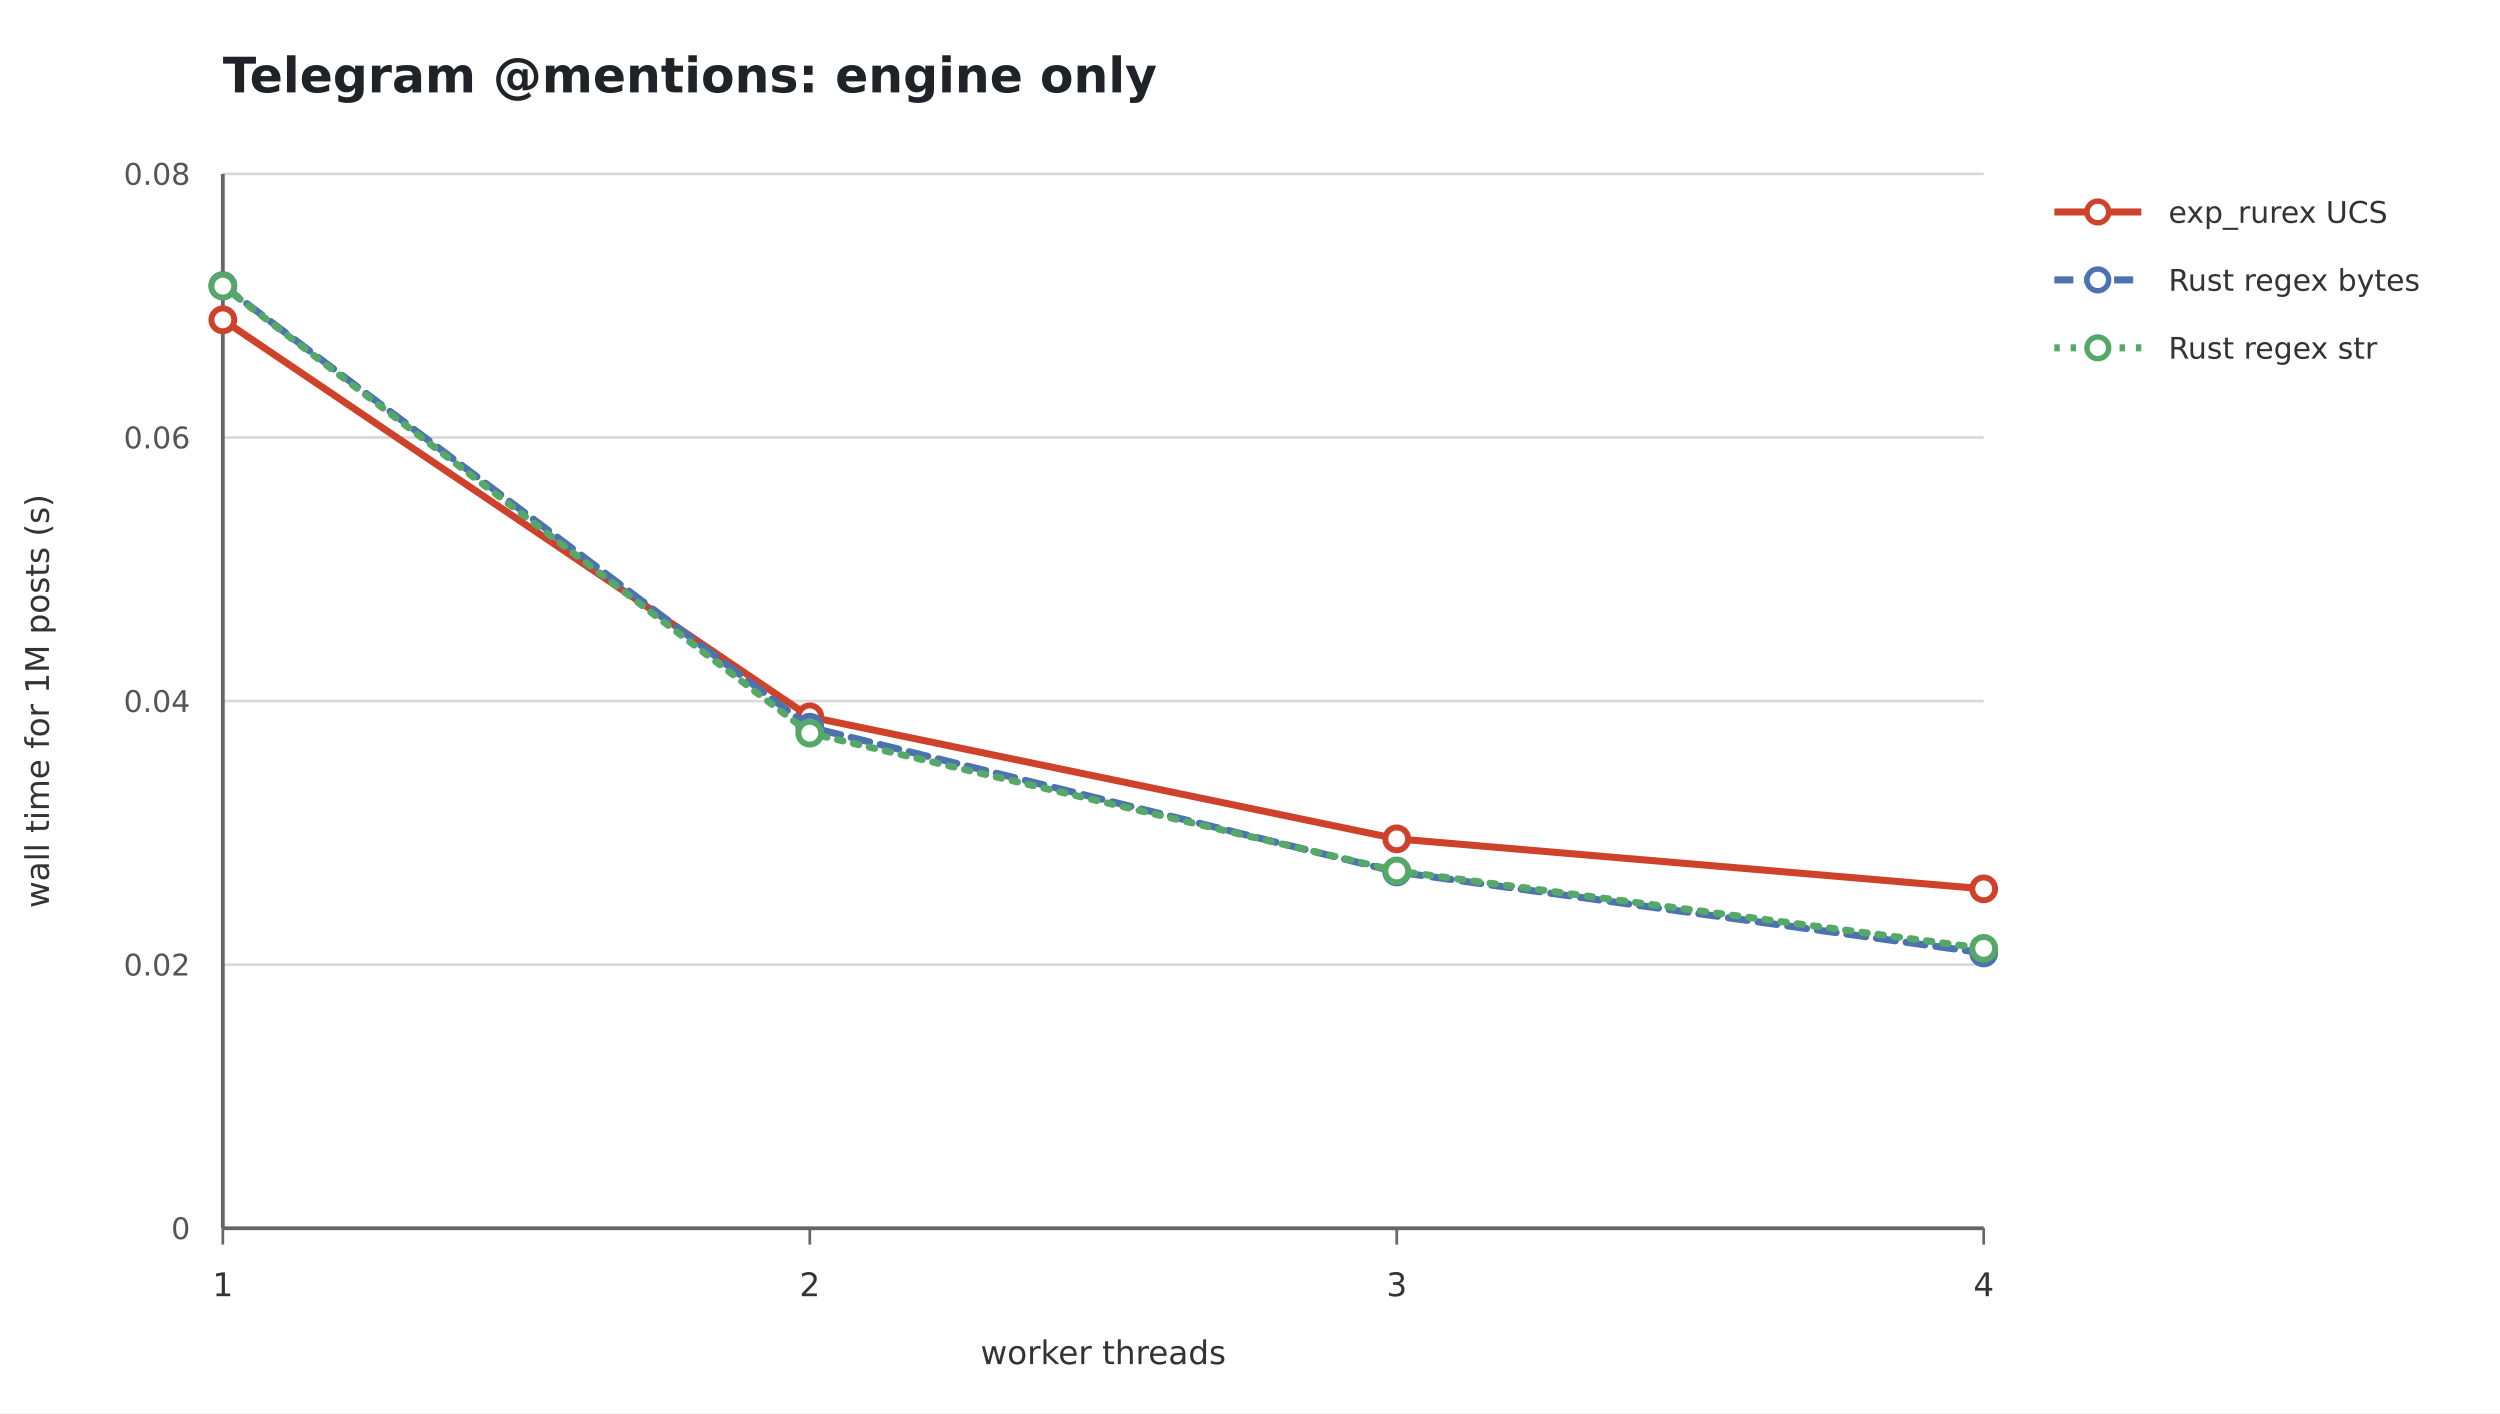
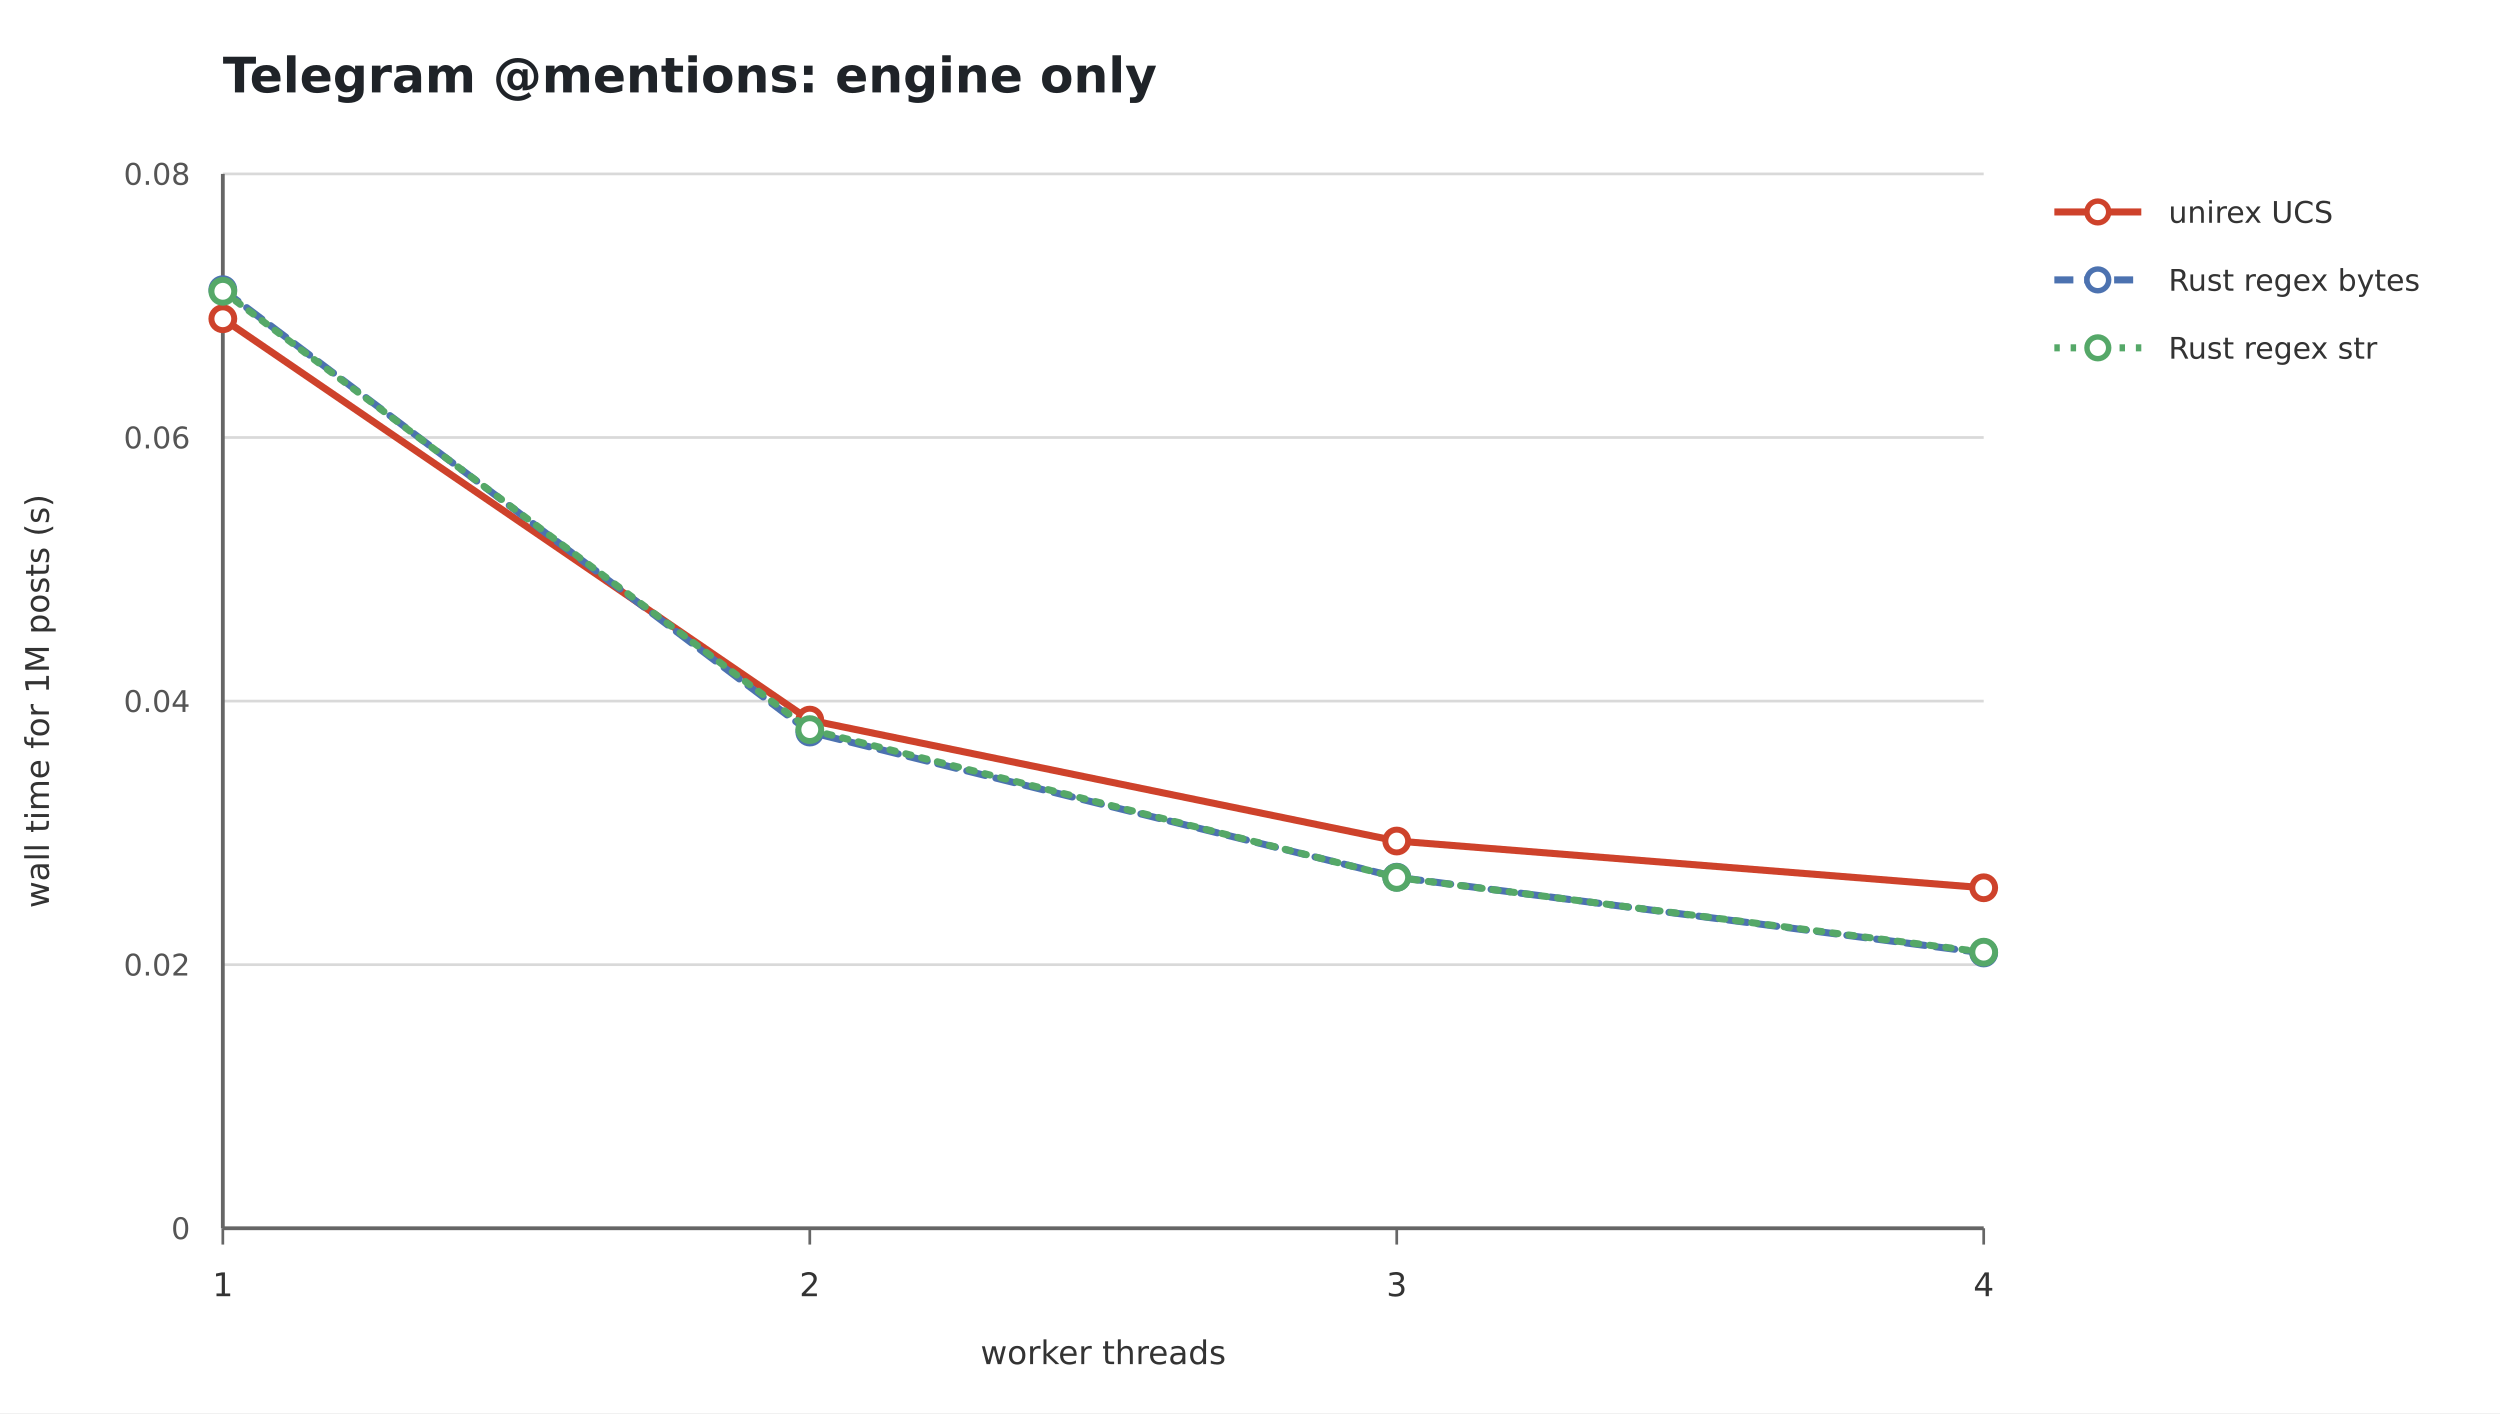
<svg xmlns="http://www.w3.org/2000/svg" width="920" height="520" viewBox="0 0 920 520" role="img" aria-label="Telegram @mentions: engine only">
  <rect width="100%" height="100%" fill="white" />
  <text x="82" y="34" font-family="DejaVu Sans, sans-serif" font-size="18" font-weight="700" fill="#1f2328">Telegram @mentions: engine only</text>
  <line x1="82" y1="452.0" x2="730" y2="452.0" stroke="#d9d9d9" stroke-width="1" />
  <text x="70" y="456.0" text-anchor="end" font-family="DejaVu Sans, sans-serif" font-size="11" fill="#555555">0</text>
  <line x1="82" y1="355.0" x2="730" y2="355.0" stroke="#d9d9d9" stroke-width="1" />
  <text x="70" y="359.0" text-anchor="end" font-family="DejaVu Sans, sans-serif" font-size="11" fill="#555555">0.02</text>
  <line x1="82" y1="258.0" x2="730" y2="258.0" stroke="#d9d9d9" stroke-width="1" />
  <text x="70" y="262.0" text-anchor="end" font-family="DejaVu Sans, sans-serif" font-size="11" fill="#555555">0.04</text>
  <line x1="82" y1="161.0" x2="730" y2="161.0" stroke="#d9d9d9" stroke-width="1" />
  <text x="70" y="165.0" text-anchor="end" font-family="DejaVu Sans, sans-serif" font-size="11" fill="#555555">0.06</text>
  <line x1="82" y1="64.0" x2="730" y2="64.0" stroke="#d9d9d9" stroke-width="1" />
  <text x="70" y="68.0" text-anchor="end" font-family="DejaVu Sans, sans-serif" font-size="11" fill="#555555">0.08</text>
  <line x1="82" y1="452" x2="730" y2="452" stroke="#666666" stroke-width="1.4" />
  <line x1="82" y1="64" x2="82" y2="452" stroke="#666666" stroke-width="1.4" />
  <line x1="82.0" y1="452" x2="82.0" y2="458" stroke="#666666" stroke-width="1" />
  <text x="82.0" y="477" text-anchor="middle" font-family="DejaVu Sans, sans-serif" font-size="12" fill="#333333">1</text>
  <line x1="298.0" y1="452" x2="298.0" y2="458" stroke="#666666" stroke-width="1" />
  <text x="298.0" y="477" text-anchor="middle" font-family="DejaVu Sans, sans-serif" font-size="12" fill="#333333">2</text>
  <line x1="514.0" y1="452" x2="514.0" y2="458" stroke="#666666" stroke-width="1" />
  <text x="514.0" y="477" text-anchor="middle" font-family="DejaVu Sans, sans-serif" font-size="12" fill="#333333">3</text>
  <line x1="730.0" y1="452" x2="730.0" y2="458" stroke="#666666" stroke-width="1" />
  <text x="730.0" y="477" text-anchor="middle" font-family="DejaVu Sans, sans-serif" font-size="12" fill="#333333">4</text>
-   <polyline points="82.0,117.7 298.0,263.8 514.0,308.7 730.0,327.1" fill="none" stroke="#CE422B" stroke-width="2.6" stroke-linejoin="round" stroke-linecap="round" />
-   <circle cx="82.0" cy="117.7" r="4.2" fill="white" stroke="#CE422B" stroke-width="2.2" />
-   <circle cx="298.0" cy="263.8" r="4.2" fill="white" stroke="#CE422B" stroke-width="2.2" />
-   <circle cx="514.0" cy="308.7" r="4.2" fill="white" stroke="#CE422B" stroke-width="2.2" />
-   <circle cx="730.0" cy="327.1" r="4.2" fill="white" stroke="#CE422B" stroke-width="2.2" />
-   <polyline points="82.0,105.1 298.0,267.6 514.0,320.9 730.0,350.7" fill="none" stroke="#4C72B0" stroke-width="2.6" stroke-linejoin="round" stroke-linecap="round" stroke-dasharray="7 4" />
-   <circle cx="82.0" cy="105.1" r="4.2" fill="white" stroke="#4C72B0" stroke-width="2.2" />
-   <circle cx="298.0" cy="267.6" r="4.2" fill="white" stroke="#4C72B0" stroke-width="2.2" />
-   <circle cx="514.0" cy="320.9" r="4.2" fill="white" stroke="#4C72B0" stroke-width="2.2" />
+   <polyline points="82.0,117.3 298.0,265.0 514.0,309.5 730.0,326.7" fill="none" stroke="#CE422B" stroke-width="2.6" stroke-linejoin="round" stroke-linecap="round" />
+   <circle cx="82.0" cy="117.3" r="4.2" fill="white" stroke="#CE422B" stroke-width="2.2" />
+   <circle cx="298.0" cy="265.0" r="4.2" fill="white" stroke="#CE422B" stroke-width="2.2" />
+   <circle cx="514.0" cy="309.5" r="4.2" fill="white" stroke="#CE422B" stroke-width="2.2" />
+   <circle cx="730.0" cy="326.7" r="4.2" fill="white" stroke="#CE422B" stroke-width="2.2" />
+   <polyline points="82.0,106.6 298.0,269.4 514.0,322.8 730.0,350.7" fill="none" stroke="#4C72B0" stroke-width="2.6" stroke-linejoin="round" stroke-linecap="round" stroke-dasharray="7 4" />
+   <circle cx="82.0" cy="106.6" r="4.2" fill="white" stroke="#4C72B0" stroke-width="2.2" />
+   <circle cx="298.0" cy="269.4" r="4.2" fill="white" stroke="#4C72B0" stroke-width="2.2" />
+   <circle cx="514.0" cy="322.8" r="4.2" fill="white" stroke="#4C72B0" stroke-width="2.2" />
  <circle cx="730.0" cy="350.7" r="4.2" fill="white" stroke="#4C72B0" stroke-width="2.2" />
-   <polyline points="82.0,105.3 298.0,269.8 514.0,320.5 730.0,349.0" fill="none" stroke="#55A868" stroke-width="2.6" stroke-linejoin="round" stroke-linecap="round" stroke-dasharray="2 4" />
-   <circle cx="82.0" cy="105.3" r="4.2" fill="white" stroke="#55A868" stroke-width="2.2" />
-   <circle cx="298.0" cy="269.8" r="4.2" fill="white" stroke="#55A868" stroke-width="2.2" />
-   <circle cx="514.0" cy="320.5" r="4.2" fill="white" stroke="#55A868" stroke-width="2.2" />
-   <circle cx="730.0" cy="349.0" r="4.2" fill="white" stroke="#55A868" stroke-width="2.2" />
+   <polyline points="82.0,107.2 298.0,268.5 514.0,322.9 730.0,350.4" fill="none" stroke="#55A868" stroke-width="2.6" stroke-linejoin="round" stroke-linecap="round" stroke-dasharray="2 4" />
+   <circle cx="82.0" cy="107.2" r="4.2" fill="white" stroke="#55A868" stroke-width="2.2" />
+   <circle cx="298.0" cy="268.5" r="4.2" fill="white" stroke="#55A868" stroke-width="2.2" />
+   <circle cx="514.0" cy="322.9" r="4.2" fill="white" stroke="#55A868" stroke-width="2.2" />
+   <circle cx="730.0" cy="350.4" r="4.2" fill="white" stroke="#55A868" stroke-width="2.2" />
  <line x1="756" y1="78" x2="788" y2="78" stroke="#CE422B" stroke-width="2.6" />
  <circle cx="772" cy="78" r="4" fill="white" stroke="#CE422B" stroke-width="2" />
-   <text x="798" y="82" font-family="DejaVu Sans, sans-serif" font-size="11" fill="#333333">exp_rurex UCS</text>
+   <text x="798" y="82" font-family="DejaVu Sans, sans-serif" font-size="11" fill="#333333">unirex UCS</text>
  <line x1="756" y1="103" x2="788" y2="103" stroke="#4C72B0" stroke-width="2.6" stroke-dasharray="7 4" />
  <circle cx="772" cy="103" r="4" fill="white" stroke="#4C72B0" stroke-width="2" />
  <text x="798" y="107" font-family="DejaVu Sans, sans-serif" font-size="11" fill="#333333">Rust regex bytes</text>
  <line x1="756" y1="128" x2="788" y2="128" stroke="#55A868" stroke-width="2.6" stroke-dasharray="2 4" />
  <circle cx="772" cy="128" r="4" fill="white" stroke="#55A868" stroke-width="2" />
  <text x="798" y="132" font-family="DejaVu Sans, sans-serif" font-size="11" fill="#333333">Rust regex str</text>
  <text x="406.0" y="502" text-anchor="middle" font-family="DejaVu Sans, sans-serif" font-size="12" fill="#333333">worker threads</text>
  <text x="18" y="258.0" text-anchor="middle" transform="rotate(-90 18 258.0)" font-family="DejaVu Sans, sans-serif" font-size="12" fill="#333333">wall time for 1M posts (s)</text>
</svg>
